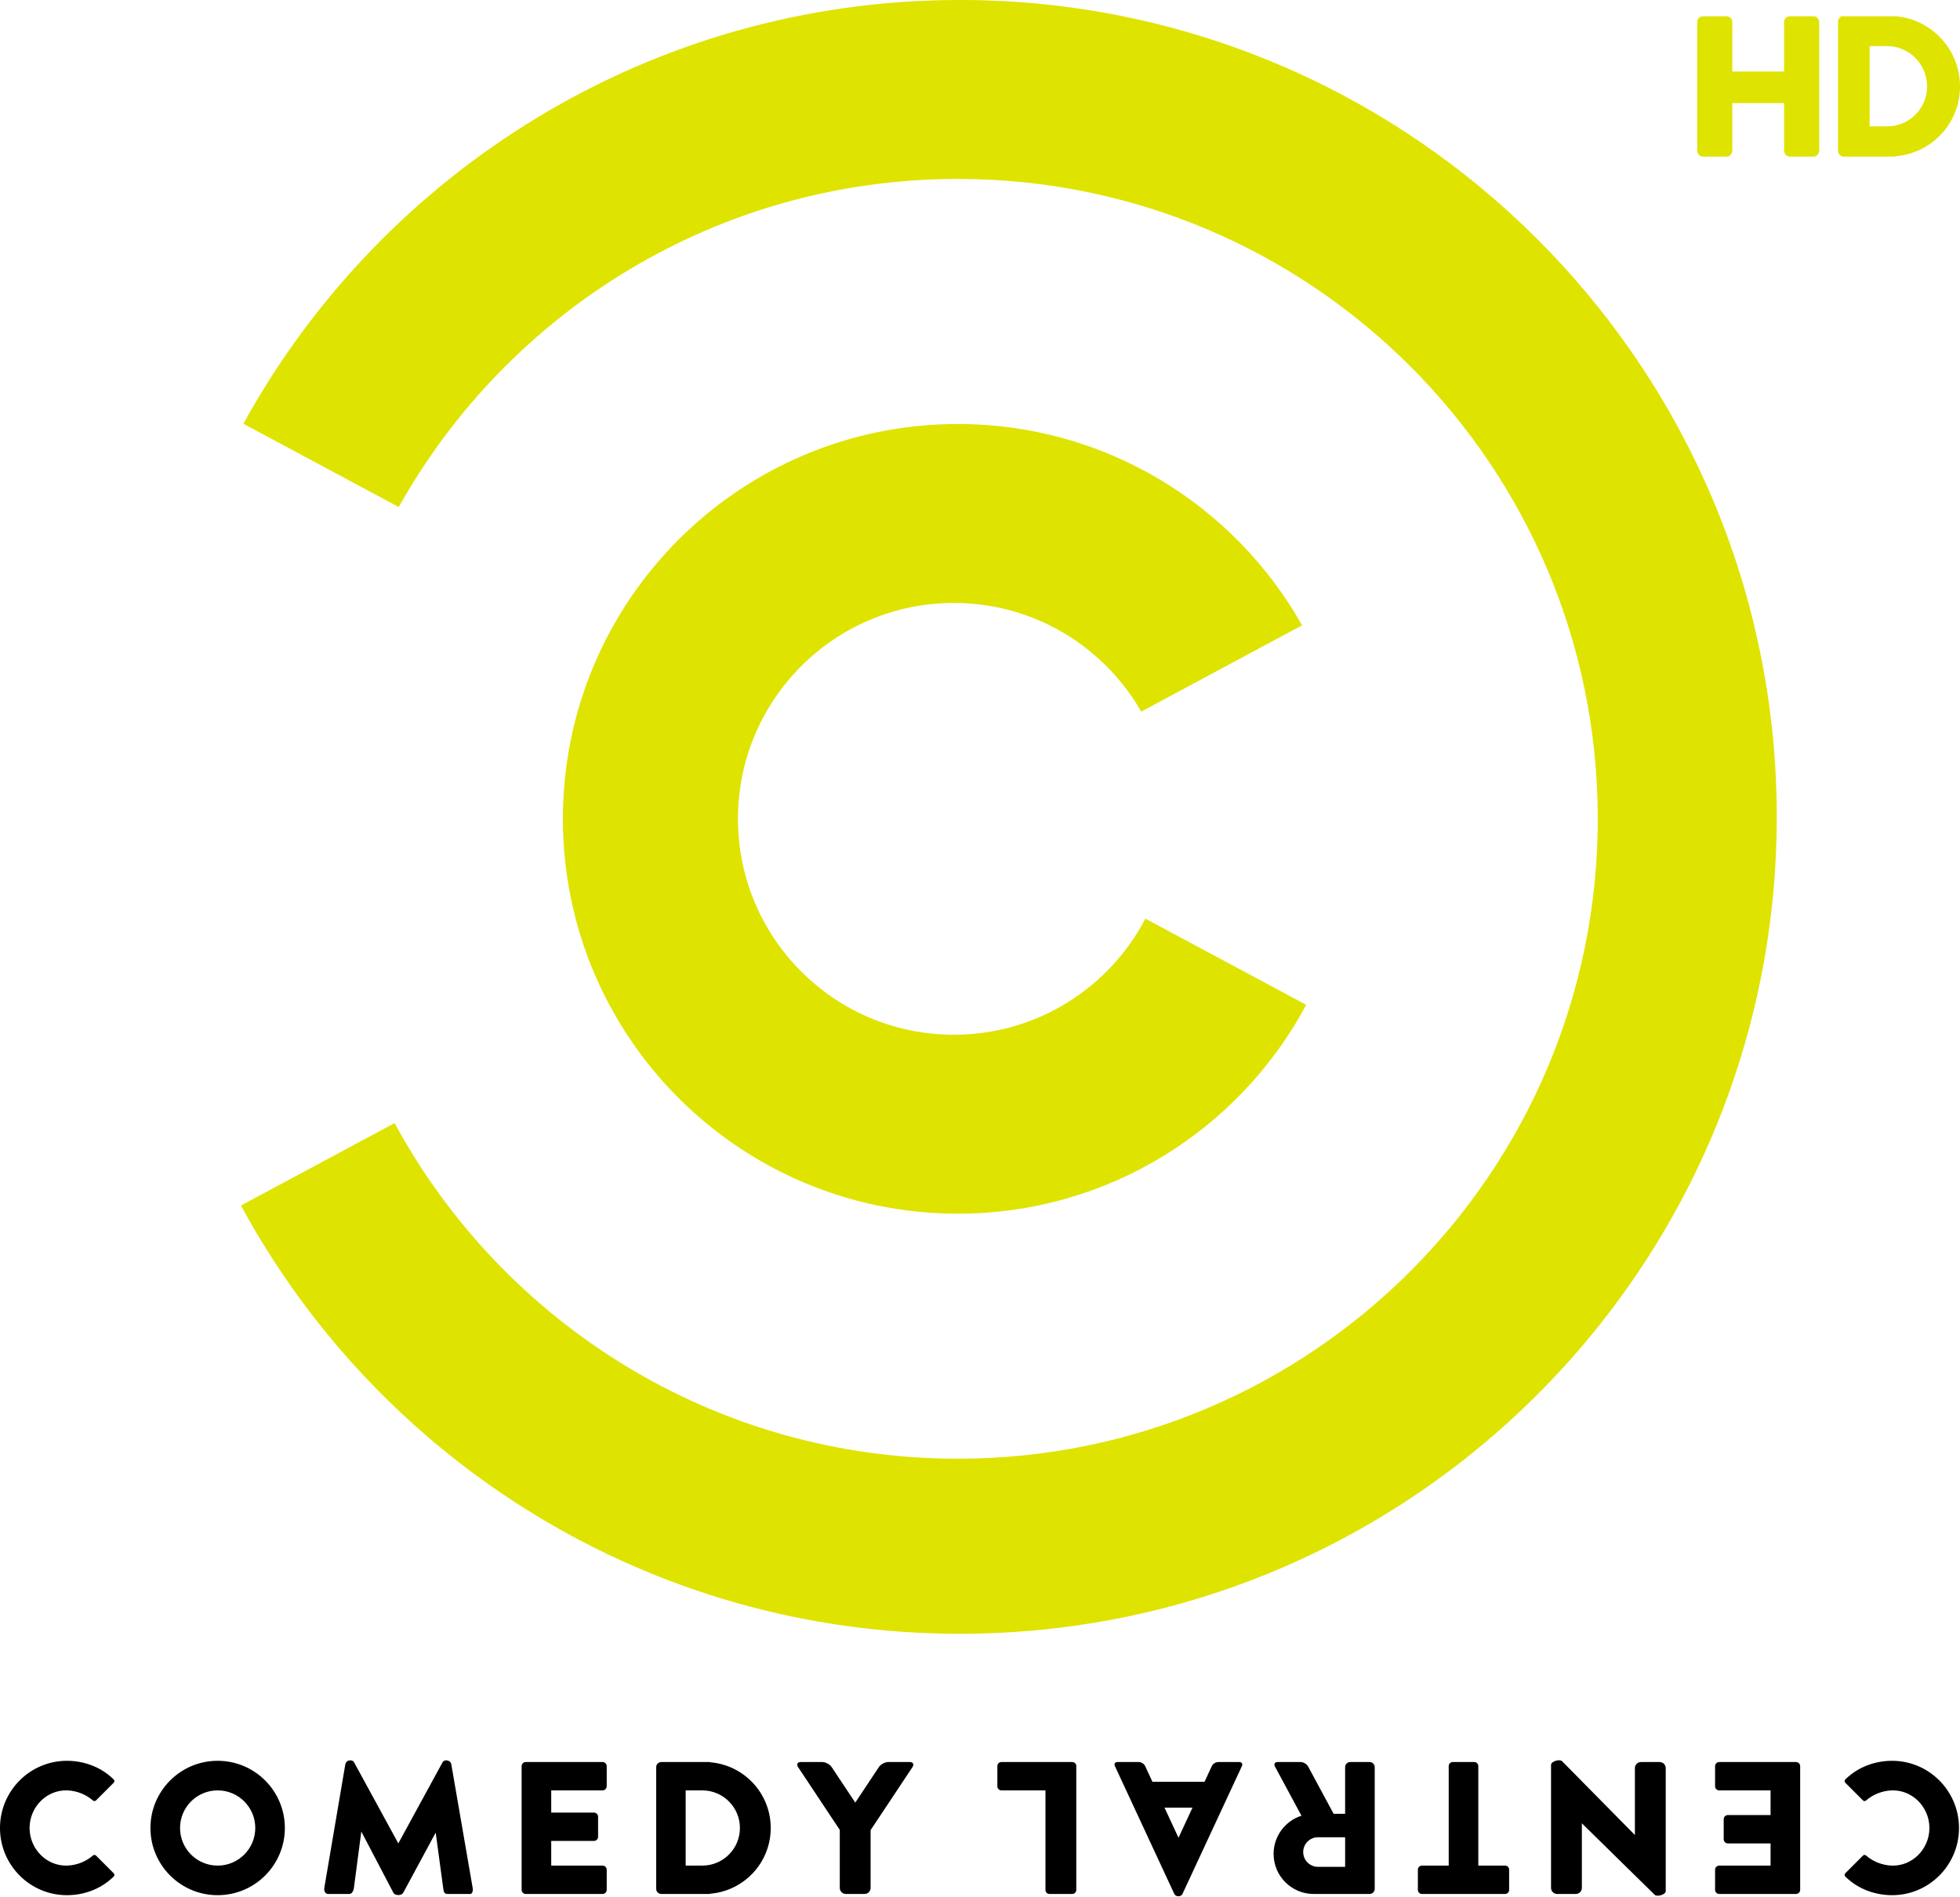
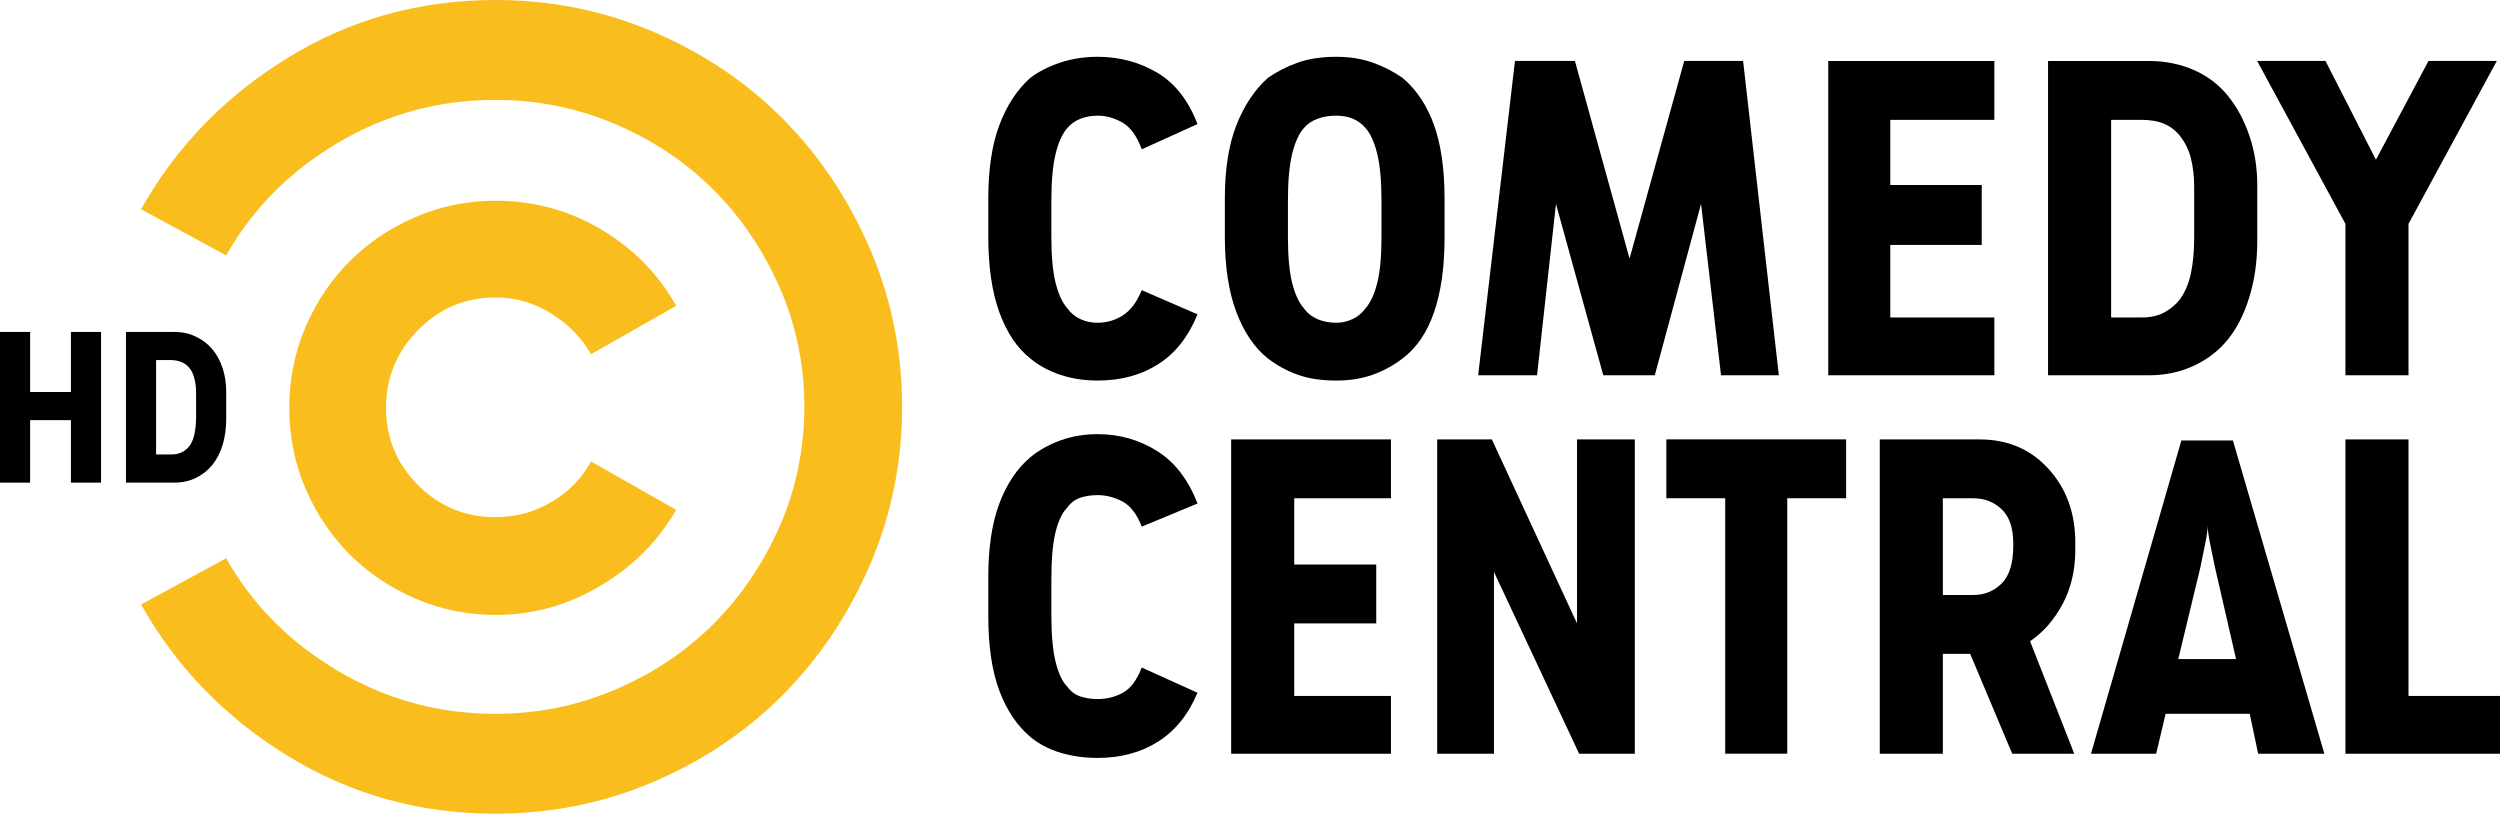
- <svg xmlns="http://www.w3.org/2000/svg" id="svg3087" width="800" height="774.1" version="1.1">
-   <path id="path3120" d="m391.73 0c-125.99 0-235.67 69.881-292.39 172.99l63.42 33.993c44.677-79.903 130.12-133.94 228.17-133.94 144.27 0 261.22 116.95 261.22 261.22s-116.95 261.22-261.22 261.22c-99.304 0-185.67-55.424-229.86-137.01l-62.726 33.646c56.423 104.11 166.64 174.83 293.38 174.83 184.17 0 333.48-149.3 333.48-333.48 0-184.17-149.3-333.48-333.48-333.48zm-0.793 173.09c-89.018 0-161.18 72.163-161.18 161.18 0 89.018 72.163 161.18 161.18 161.18 61.566 0 115.08-34.517 142.22-85.255l-65.653-35.184c-14.71 28.166-44.183 47.391-78.159 47.391-48.675 0-88.133-39.459-88.133-88.133s39.459-88.133 88.133-88.133c32.738 0 61.274 17.865 76.471 44.364l65.653-35.233c-27.635-49.054-80.222-82.178-140.54-82.178z" fill="#dfe300" />
-   <path id="path3062" d="m142.9 718.61c-0.86 0.04-1.769 0.541-1.966 1.699l-8.557 50.333c-0.233 1.372 0.484 2.517 1.51 2.517h8.682c1.027 0 1.707-1.145 1.887-2.517l3.02-22.965 13.087 24.978c0.671 1.28 3.336 1.28 4.027 0l13.244-24.538 3.051 22.524c0.186 1.372 0.287 2.517 1.73 2.517h9.312c0.786 0 1.228-1.145 0.991-2.517l-8.698-50.333c-0.355-2.055-2.951-2.056-3.523-1.007l-18.12 33.22-18.12-33.22c-0.251-0.46-0.889-0.719-1.557-0.692zm-115.47 0.188c-15.05-0.069-27.273 12.12-27.432 27.133v0.598c0.158 15.013 12.382 27.198 27.432 27.133 6.287-0.024 13.435-2.165 18.906-7.55 0.506-0.498 0.5-0.979-0.031-1.51l-7.047-7.047c-0.463-0.462-0.956-0.45-1.463 0-2.518 2.232-6.366 3.9-10.366 4.027-8.374 0.266-15.194-6.707-15.352-15.053v-0.598c0.157-8.346 6.978-15.319 15.352-15.053 3.999 0.127 7.847 1.794 10.366 4.027 0.507 0.45 1 0.462 1.463 0l7.047-7.047c0.531-0.531 0.538-1.012 0.031-1.51-5.471-5.385-12.619-7.523-18.906-7.55zm61.407 0c-15.15 0-27.432 12.282-27.432 27.432s12.282 27.432 27.432 27.432 27.432-12.282 27.432-27.432-12.282-27.432-27.432-27.432zm125.77 0.504c-0.941 0-1.699 0.758-1.699 1.699v50.459c0 0.941 0.758 1.699 1.699 1.699h31.333c0.941 0 1.699-0.758 1.699-1.699v-8.179c0-0.941-0.758-1.699-1.699-1.699h-20.951v-10.067h17.428c0.941 0 1.699-0.758 1.699-1.699v-8.179c0-0.941-0.758-1.699-1.699-1.699h-17.428v-9.06h20.951c0.941 0 1.699-0.758 1.699-1.699v-8.179c0-0.941-0.758-1.699-1.699-1.699zm55.304 0c-1.146 0-2.076 0.93-2.076 2.076v49.704c0 1.146 0.93 2.076 2.076 2.076h19.441c0.224 0 0.428-0.046 0.629-0.11 13.781-1.182 24.601-12.731 24.601-26.818s-10.82-25.637-24.601-26.818c-0.201-0.069-0.406-0.11-0.629-0.11h-19.441zm56.94 0c-1.376 0-1.862 0.93-1.101 2.076l13.637 20.542 2.847 4.278 0.535 0.802v23.672c0 1.376 1.109 2.485 2.485 2.485h7.613c1.376 0 2.485-1.109 2.485-2.485v-23.578l0.598-0.897 2.768-4.184 0.078-0.094 13.637-20.542c0.762-1.146 0.26-2.076-1.117-2.076h-8.745c-1.376 0-3.092 0.93-3.854 2.076l-9.626 14.487-9.626-14.487c-0.762-1.146-2.493-2.076-3.869-2.076h-8.745zm-238.01 11.577c8.479 0 15.352 6.873 15.352 15.352 0 8.479-6.873 15.352-15.352 15.352-8.478 0-15.352-6.873-15.352-15.352 0-8.479 6.873-15.352 15.352-15.352zm191.02 0h6.795c8.479 0 15.352 6.873 15.352 15.352 0 8.479-6.873 15.352-15.352 15.352h-6.795z" />
-   <path id="rect3041" d="m636.46 718.58c-1.401-0.046-3.382 0.824-3.382 1.856v50.239c0 1.376 1.109 2.485 2.485 2.485h7.613c1.376 0 2.485-1.109 2.485-2.485v-26.362l29.728 29.193c0.982 0.964 4.499-0.102 4.499-1.479v-50.239c0-1.376-1.109-2.485-2.485-2.485h-7.613c-1.376 0-2.485 1.109-2.485 2.485v27.306l-29.728-30.137c-0.241-0.245-0.65-0.362-1.117-0.378zm135.7 0.22c-6.287 0.024-13.435 2.165-18.906 7.55-0.507 0.498-0.5 0.979 0.028 1.51l7.047 7.047c0.462 0.462 0.956 0.45 1.463 0 2.518-2.233 6.366-3.9 10.366-4.027 8.374-0.266 15.195 6.707 15.352 15.053 4e-3 0.191 4e-3 0.392 0 0.598-0.158 8.346-6.978 15.319-15.352 15.053-3.999-0.126-7.847-1.794-10.366-4.027-0.507-0.45-1-0.462-1.463 0l-7.047 7.047c-0.53 0.53-0.538 1.012-0.028 1.51 5.471 5.385 12.619 7.523 18.906 7.55 15.05 0.069 27.273-12.12 27.432-27.133v-0.598c-0.159-15.013-12.382-27.198-27.432-27.133zm-363.42 0.504c-0.915 0-1.652 0.736-1.652 1.651v8.274c0 0.915 0.737 1.651 1.652 1.651h17.979v40.629c0 0.915 0.737 1.651 1.651 1.651h9.28c0.915 0 1.651-0.736 1.651-1.651 0-12.184 2.4e-4 -34.192 0-50.554 0.061-0.913-0.736-1.651-1.651-1.651zm47.376 0c-1.009 0-1.479 0.736-1.054 1.651l24.254 52.205c0.583 1.253 2.736 1.253 3.319 0l24.27-52.205c0.426-0.915-0.046-1.651-1.054-1.651h-8.635c-1.009 0-2.17 0.736-2.595 1.651l-2.973 6.402h-21.266l-2.973-6.402c-0.426-0.915-1.571-1.651-2.58-1.651zm65.355 0c-1.146 0-1.629 0.816-1.085 1.825l10.822 20.086c-6.596 2.109-11.372 8.292-11.372 15.588 0 9.034 7.324 16.358 16.358 16.358h22.839c1.146 0 2.076-0.93 2.076-2.076v-49.704c0-1.146-0.93-2.076-2.076-2.076h-7.928c-1.146 0-2.076 0.93-2.076 2.076v19.064h-4.687l-10.413-19.315c-0.544-1.009-1.905-1.825-3.051-1.825zm71.489 0c-0.915 0-1.651 0.736-1.651 1.651v40.629h-10.932c-0.915 0-1.651 0.736-1.651 1.651v8.274c0 0.915 0.736 1.651 1.651 1.651h33.944c0.915 0 1.651-0.736 1.651-1.651v-8.274c0-0.915-0.736-1.651-1.651-1.651h-10.932v-40.629c0-0.915-0.736-1.651-1.651-1.651zm108.77 0c-0.941 0-1.699 0.758-1.699 1.699v8.179c0 0.941 0.758 1.699 1.699 1.699h20.951v10.067h-17.428c-0.941 0-1.699 0.758-1.699 1.699v8.179c0 0.941 0.758 1.699 1.699 1.699h17.428v9.06h-20.951c-0.941 0-1.699 0.758-1.699 1.699v8.179c0 0.941 0.758 1.699 1.699 1.699h31.333c0.941 0 1.699-0.758 1.699-1.699v-50.459c0-0.941-0.758-1.699-1.699-1.699zm-226.42 18.623h11.42l-5.71 12.285zm62.65 12.08h11.073v12.08h-11.073c-3.336 0-6.04-2.704-6.04-6.04s2.704-6.04 6.04-6.04z" />
-   <rect id="rect3043" x="177.69" y="623.58" width="0" height=".875" ry=".013" />
-   <path id="path3175" d="m695.07 6.646c-1.298 0-2.328 1.03-2.328 2.328v52.464c0 1.298 1.03 2.507 2.328 2.507h9.669c1.298 0 2.328-1.209 2.328-2.507v-19.338h21.129v19.338c0 1.298 1.03 2.507 2.328 2.507h9.669c1.298 0 2.328-1.209 2.328-2.507v-52.464c0-1.298-1.03-2.328-2.328-2.328h-9.669c-1.298 0-2.328 1.03-2.328 2.328v20.234h-21.129v-20.234c0-1.298-1.03-2.328-2.328-2.328zm56.582 0c-0.793 0.335-1.432 1.234-1.432 2.149v52.822c0 1.22 1.108 2.328 2.328 2.328h20.592c0.238 0 0.502-0.11 0.716-0.179 14.661-1.257 26.142-13.483 26.142-28.47s-11.481-27.392-26.142-28.649c-0.214-0.074-0.478 0-0.716 0h-20.592c-0.305 0-0.631-0.112-0.895 0zm11.46 12.176h7.162c9.02 0 16.294 7.453 16.294 16.473 0 9.02-7.274 16.294-16.294 16.294h-7.162z" fill="#dfe300" />
+ <svg xmlns="http://www.w3.org/2000/svg" id="svg15" width="635.86pt" height="206.95pt" version="1.1" viewBox="0 0 635.86 206.95">
+   <g id="g876" transform="matrix(2.6575 0 0 2.6575 35.862 -.0093277)" fill="#f8ba0f" fill-opacity=".941" fill-rule="evenodd">
+     <path id="path11" d="m43.07 44.17c-0.873 1.609-2.13 2.901-3.773 3.873-1.645 0.973-3.439 1.458-5.384 1.458-2.883 0-5.349-1.022-7.395-3.067-2.046-2.046-3.067-4.512-3.067-7.395 0-2.885 1.022-5.367 3.067-7.446 2.046-2.079 4.512-3.119 7.395-3.119 1.945 0 3.74 0.519 5.384 1.558 1.643 1.04 2.901 2.331 3.773 3.873l8.149-4.628c-1.678-3.018-4.058-5.449-7.143-7.295-3.087-1.843-6.473-2.767-10.164-2.767-2.682 0-5.231 0.521-7.646 1.56-2.415 1.04-4.51 2.449-6.288 4.225-1.776 1.778-3.185 3.873-4.225 6.288-1.04 2.415-1.56 4.997-1.56 7.748 0 2.749 0.521 5.331 1.56 7.747 1.04 2.415 2.449 4.51 4.225 6.288 1.778 1.778 3.873 3.185 6.288 4.225 2.415 1.04 4.964 1.56 7.646 1.56 3.624 0 6.994-0.939 10.112-2.818 3.119-1.877 5.516-4.292 7.194-7.243z" />
+     <path id="path2997" d="m72.85 38.84c0 5.367-1.024 10.431-3.07 15.194-2.046 4.761-4.813 8.904-8.301 12.425-3.488 3.522-7.613 6.304-12.374 8.35-4.763 2.046-9.828 3.07-15.194 3.07-7.243 0-13.868-1.845-19.871-5.534-6.003-3.688-10.68-8.519-14.035-14.489l8.149-4.427c2.482 4.427 6.037 8.016 10.665 10.767 4.63 2.749 9.661 4.125 15.092 4.125 4.024 0 7.849-0.772 11.47-2.315 3.622-1.543 6.758-3.637 9.407-6.288 2.651-2.649 4.763-5.768 6.34-9.356s2.364-7.428 2.364-11.521v0.202c0-4.093-0.788-7.933-2.364-11.521-1.576-3.588-3.688-6.707-6.34-9.356-2.649-2.651-5.785-4.746-9.407-6.288s-7.446-2.315-11.47-2.315c-5.432 0-10.462 1.376-15.092 4.125-4.628 2.751-8.183 6.34-10.665 10.767l-8.149-4.427c3.354-5.97 8.031-10.8 14.035-14.489 6.003-3.688 12.628-5.534 19.871-5.534 5.367 0 10.431 1.024 15.194 3.07 4.761 2.046 8.886 4.828 12.374 8.35 3.488 3.522 6.255 7.664 8.301 12.425 2.046 4.763 3.07 9.828 3.07 15.194z" />
+   </g>
+   <g id="g954" transform="matrix(.46777 0 0 .46777 35.878 -2.7678e-5)" fill-rule="evenodd" stroke-width="5.681">
+     <path id="path0" d="m1109.4 239.49-49.154 170.33h35.435l5.146-21.713h45.729l4.577 21.713h36.004l-49.726-170.33zm14.291 46.298c0 2.289 0.479 5.717 1.428 10.294 0.96 4.566 1.809 8.764 2.579 12.571l11.432 49.723h-31.438l12.001-49.723c0.759-3.807 1.617-8.004 2.566-12.571 0.96-4.577 1.43-8.005 1.43-10.294z" />
+     <path id="path1" d="m945.4 238.93v170.9h34.297v-54.302h14.858l22.864 54.302h33.728l-24.016-61.157c7.246-4.957 13.152-11.722 17.73-20.296 4.566-8.574 6.855-18.389 6.855-29.43v-4.008c0-15.998-4.857-29.339-14.58-40.011-9.712-10.673-22.193-15.998-37.432-15.998zm34.297 32.007h16.578c6.095 0 11.242 2 15.429 5.996 4.186 4.008 6.284 10.191 6.284 18.575v1.151c0 9.523-2.098 16.388-6.284 20.575-4.186 4.186-9.334 6.284-15.429 6.284h-16.578z" />
+     <path id="path2" d="m1036.9 33.158v170.9h54.871c8.764 0 16.858-1.708 24.292-5.135 7.435-3.438 13.621-8.193 18.578-14.289 4.957-6.107 8.864-13.822 11.722-23.154 2.858-9.333 4.287-19.337 4.287-30.01v-30.869c0-9.523-1.429-18.475-4.287-26.859-2.858-8.384-6.766-15.631-11.722-21.726-4.957-6.096-11.142-10.761-18.578-13.999-7.436-3.238-15.529-4.858-24.292-4.858zm34.297 32.007h16.578c4.946 0 9.143 0.76 12.57 2.289 3.427 1.518 6.285 3.808 8.573 6.855 2.668 3.427 4.578 7.435 5.717 12.001 1.139 4.577 1.718 9.724 1.718 15.44v27.428c0 7.246-0.58 13.62-1.718 19.146-1.139 5.526-3.049 10.194-5.717 14.012-2.289 3.048-5.146 5.527-8.573 7.425-3.427 1.909-7.625 2.856-12.57 2.856h-16.578z" />
+     <path id="path3" d="m649.88 30.885c-7.993 0-14.948 1.048-20.854 3.135-5.905 2.099-11.342 4.869-16.299 8.297-7.234 6.475-12.949 15.048-17.147 25.721-4.186 10.672-6.286 24.003-6.286 40.011v20.575c0 16.389 2.1 30.111 6.286 41.152 4.198 11.053 9.913 19.436 17.147 25.152 4.957 3.818 10.393 6.765 16.299 8.864 5.906 2.099 12.861 3.138 20.854 3.138 7.246 0 13.821-1.039 19.726-3.138 5.905-2.099 11.333-5.046 16.291-8.864 7.625-5.716 13.34-14.099 17.147-25.152 3.807-11.041 5.715-24.574 5.715-40.583v-21.144c0-16.009-1.908-29.339-5.715-40.011-3.807-10.672-9.522-19.246-17.147-25.721-4.957-3.427-10.384-6.198-16.291-8.297-5.905-2.088-12.481-3.135-19.726-3.135zm0 32.007c3.438 0 6.488 0.568 9.156 1.718 2.668 1.139 4.946 2.858 6.855 5.135 2.668 3.048 4.766 7.726 6.284 14.012 1.53 6.286 2.289 14.758 2.289 25.431v19.437c0 10.673-0.76 19.058-2.289 25.154-1.518 6.096-3.616 10.672-6.284 13.719-1.909 2.668-4.287 4.668-7.146 5.996-2.858 1.34-5.818 1.997-8.866 1.997-3.807 0-7.233-0.658-10.281-1.997-3.048-1.329-5.526-3.328-7.435-5.996-2.668-3.048-4.757-7.624-6.286-13.719-1.53-6.095-2.287-14.481-2.287-25.154v-19.437c0-10.672 0.758-19.145 2.287-25.431 1.53-6.286 3.618-10.964 6.286-14.012 1.909-2.277 4.388-3.996 7.435-5.135 3.048-1.15 6.474-1.718 10.281-1.718z" />
+     <path id="path6" d="m1198.6 238.93v170.9h84.029v-31.438h-49.736v-139.46z" />
+     <path id="path7" d="m861.37 270.91v138.89h33.726v-138.89h32.007v-32.007h-97.743v32.007z" />
+     <path id="path8" d="m704.76 238.93v170.9h30.857v-98.879l46.308 98.879h30.288v-170.9h-31.438v100.03l-46.297-100.03z" />
+     <path id="path9" d="m592.73 238.93v170.9h86.887v-31.438h-52.594v-39.431h44.589v-32.018h-44.589v-36.004h52.594v-32.007z" />
+     <path id="path10" d="m503.54 276.08c1.909-2.668 4.287-4.477 7.145-5.437 2.858-0.949 6.006-1.429 9.433-1.429 4.577 0 9.054 1.15 13.43 3.427 4.388 2.289 7.904 6.866 10.573 13.72l30.299-12.571c-4.957-12.961-12.292-22.484-22.004-28.58-9.724-6.096-20.486-9.143-32.298-9.143-7.246 0-14 1.139-20.296 3.427-6.286 2.289-11.711 5.336-16.288 9.143-7.234 6.096-12.861 14.48-16.858 25.152-4.008 10.673-6.006 24.003-6.006 40.012v21.144c0 16.389 1.998 29.919 6.006 40.581 3.997 10.673 9.623 19.057 16.858 25.152 4.577 3.818 10.003 6.676 16.288 8.574 6.296 1.909 13.051 2.858 20.296 2.858 12.571 0 23.533-2.947 32.867-8.853 9.333-5.906 16.478-14.77 21.435-26.581l-30.299-13.72c-2.668 6.855-6.096 11.432-10.282 13.72-4.198 2.289-8.764 3.427-13.72 3.427-3.427 0-6.576-0.48-9.433-1.429-2.858-0.949-5.236-2.757-7.145-5.426-2.668-2.668-4.756-7.145-6.286-13.441-1.53-6.286-2.289-14.759-2.289-25.431v-18.867c0-11.432 0.759-20.196 2.289-26.291 1.53-6.096 3.617-10.472 6.286-13.14z" />
+     <path id="path14" d="m795.06 204.04h28.011l25.152-93.164 10.863 93.164h31.438l-19.437-170.9h-32.007l-29.73 107.45-29.718-107.45h-32.588l-20.006 170.9h32.018l10.282-93.164z" />
+     <path id="path15" d="m917.39 33.158v170.9h90.318v-31.438h-56.591v-39.431h49.724v-32.588h-49.724v-35.435h56.591v-32.007z" />
+     <path id="path16" d="m1198.6 121.73v82.302h34.296v-82.302l48.016-88.597h-37.154l-28.58 53.721-27.43-53.721h-37.154z" />
+     <path id="path17" d="m503.54 69.744c1.909-2.277 4.287-3.997 7.145-5.135 2.858-1.15 6.006-1.719 9.433-1.719 4.577 0 9.054 1.239 13.43 3.718 4.388 2.478 7.904 7.335 10.573 14.569l30.299-13.71c-4.957-12.961-12.292-22.294-22.004-28.011-9.724-5.716-20.486-8.574-32.298-8.574-7.246 0-14 1.049-20.296 3.137-6.286 2.099-11.711 4.867-16.288 8.295-7.234 6.475-12.861 15.049-16.858 25.722-4.008 10.672-6.006 24.003-6.006 40.012v20.575c0 16.389 1.998 30.109 6.006 41.15 3.997 11.053 9.623 19.437 16.858 25.152 4.577 3.818 10.003 6.766 16.288 8.864 6.296 2.099 13.051 3.137 20.296 3.137 12.571 0 23.533-2.947 32.867-8.853 9.333-5.905 16.478-14.959 21.435-27.151l-30.299-13.151c-2.668 6.475-6.096 11.053-10.282 13.72-4.198 2.668-8.764 3.997-13.72 3.997-3.427 0-6.576-0.659-9.433-1.998-2.858-1.329-5.236-3.327-7.145-5.995-2.668-3.048-4.756-7.625-6.286-13.72-1.53-6.095-2.289-14.48-2.289-25.152v-19.437c0-10.672 0.759-19.146 2.289-25.431 1.53-6.285 3.617-10.963 6.286-14.011z" />
+   </g>
+   <g id="flowRoot1027" transform="matrix(1.2775 0 0 1.2775 -100.26 905.17)" stroke-width="1px" aria-label="HD">
+     <g id="g1047">
+       <path id="path1040" d="m78.48-612.46v-30h6v11.96h8.12v-11.96h6v30h-6v-12.44h-8.12v12.44z" />
+       <path id="path1042" d="m103.56-612.46v-30h9.6q2.4 0 4.28 0.92 1.92 0.88 3.28 2.48t2.08 3.8q0.72 2.16 0.72 4.76v5.36q0 2.84-0.72 5.2-0.72 2.32-2.08 4-1.36 1.64-3.28 2.56-1.88 0.92-4.28 0.92zm6-5.6h2.92q1.24 0 2.2-0.44 0.96-0.48 1.6-1.36 0.64-0.92 0.92-2.32 0.32-1.44 0.32-3.36v-4.76q0-1.6-0.32-2.8-0.28-1.24-0.92-2.08t-1.6-1.24q-0.96-0.44-2.2-0.44h-2.92z" />
+     </g>
+   </g>
</svg>
